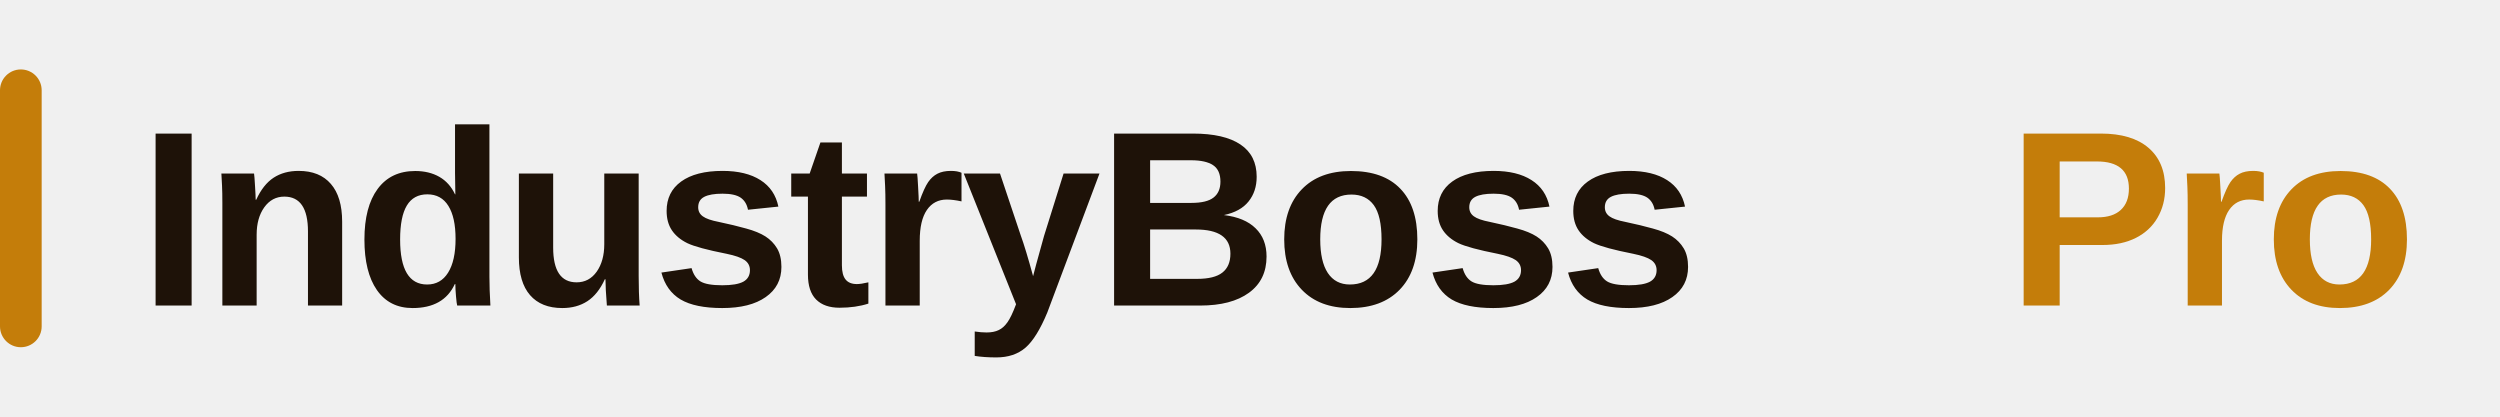
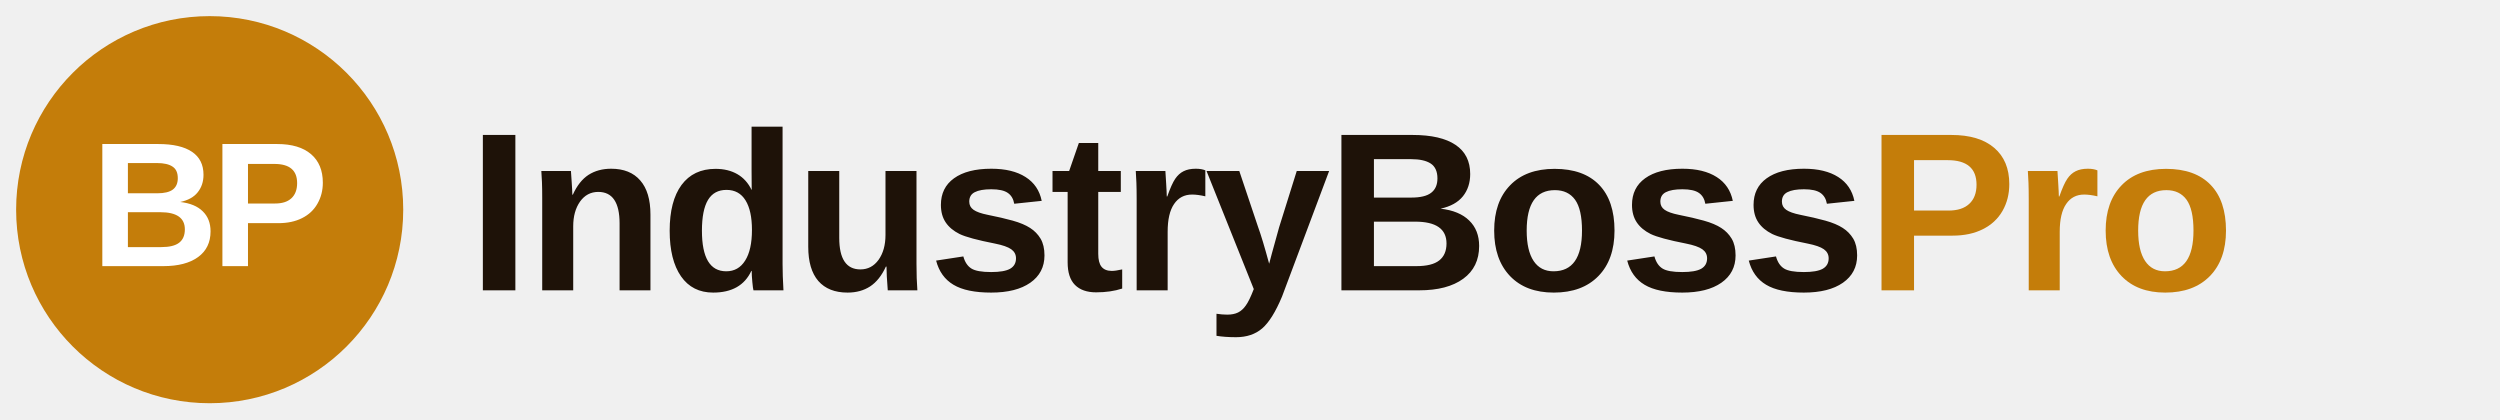
- <svg xmlns="http://www.w3.org/2000/svg" viewBox="0 0 360 60" width="360" height="60">
-   <rect x="0" y="10" width="6" height="40" rx="3" fill="#c47d0a" />
-   <text x="20" y="44" font-family="'Segoe UI', Arial, Helvetica, sans-serif" font-weight="900" font-size="36" fill="#1e1208" letter-spacing="-0.5">IndustryBoss</text>
-   <text x="289" y="44" font-family="'Segoe UI', Arial, Helvetica, sans-serif" font-weight="900" font-size="36" fill="#c47d0a" letter-spacing="-0.5">Pro</text>
+ <svg xmlns="http://www.w3.org/2000/svg" viewBox="0 0 310 52" width="310" height="52">
+   <circle cx="26" cy="26" r="24" fill="#c47d0a" />
+   <text x="26" y="33" font-family="'Segoe UI', Arial, Helvetica, sans-serif" font-weight="900" font-size="22" fill="#ffffff" text-anchor="middle" letter-spacing="-1">BP</text>
+   <text x="58" y="36" font-family="'Segoe UI', Arial, Helvetica, sans-serif" font-weight="900" font-size="28" fill="#1e1208" letter-spacing="-0.5">IndustryBoss<tspan fill="#c47d0a">Pro</tspan>
+   </text>
</svg>
